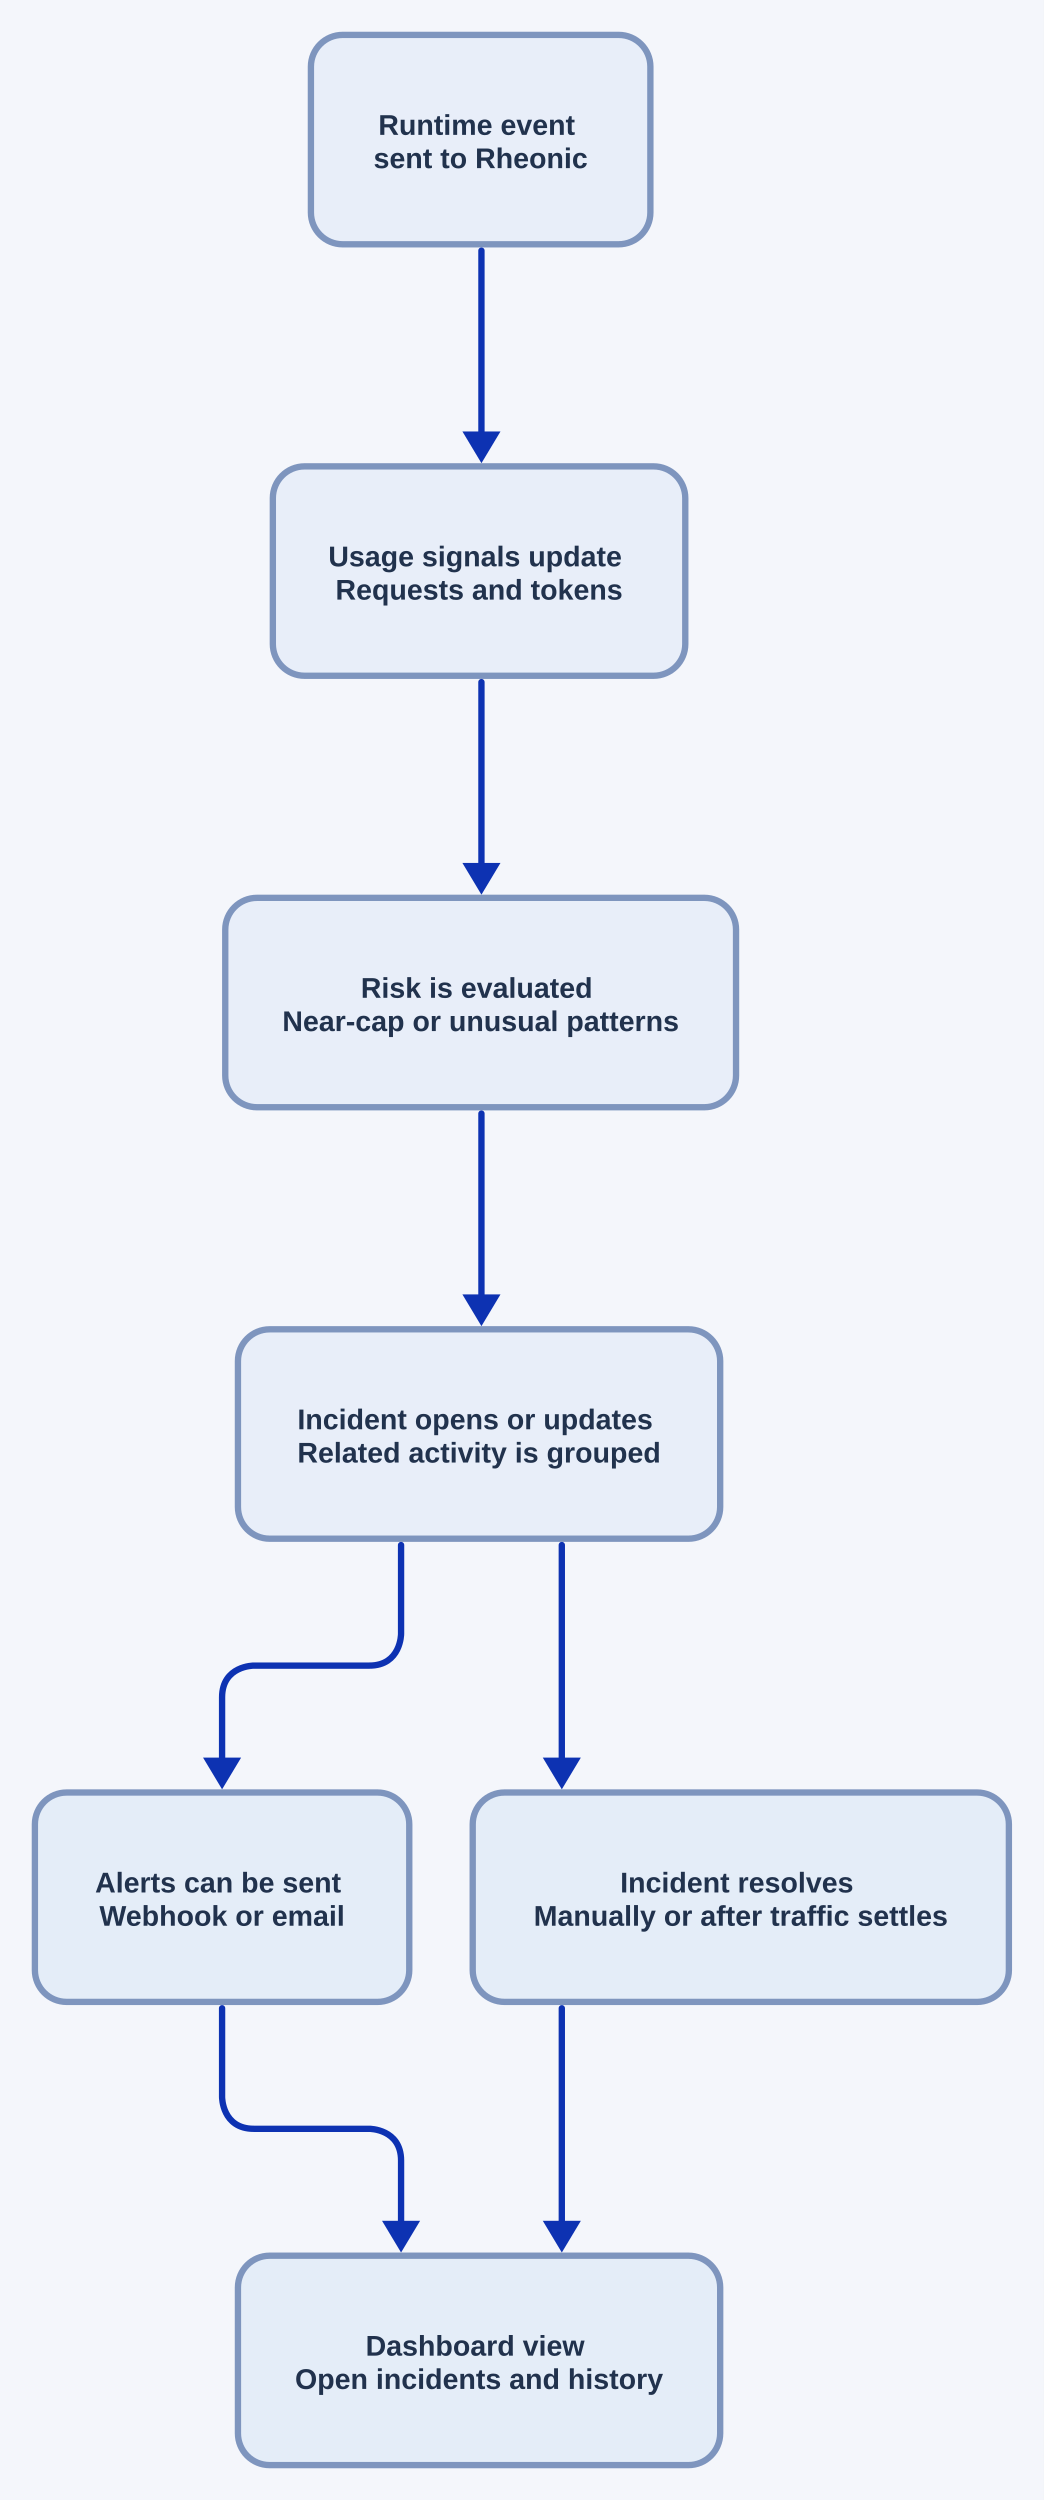
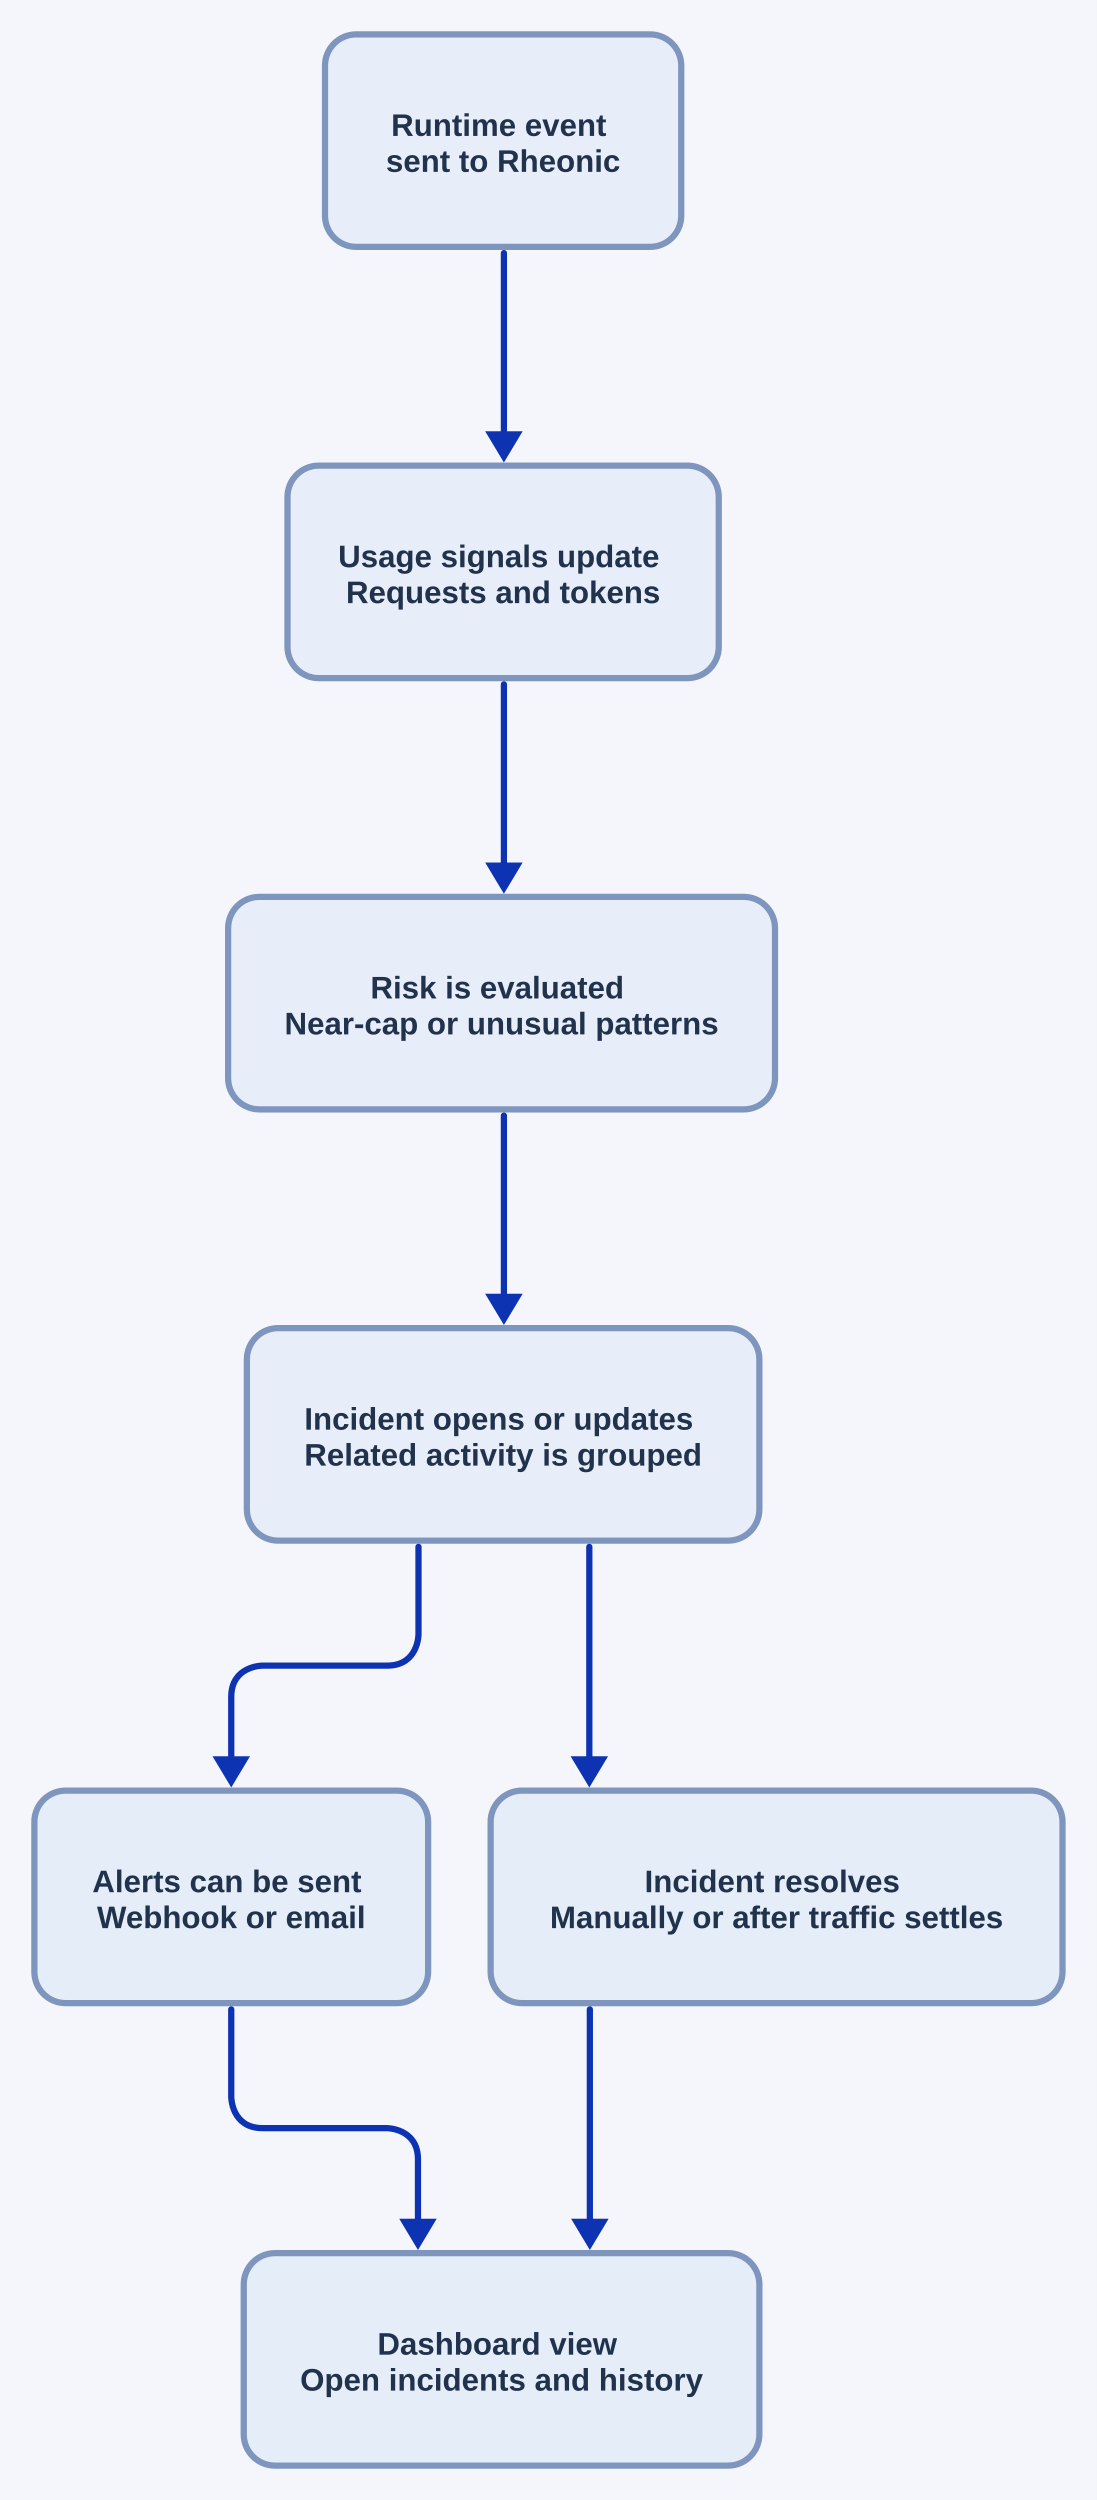
- <svg xmlns="http://www.w3.org/2000/svg" data-d2-version="v0.7.1" viewBox="0 0 329 788" width="100%" preserveAspectRatio="xMidYMin meet" style="display:block;margin:0 auto;width:100%;max-width:329px;height:auto;background:#f4f6fb;">
-   <svg class="d2-3830140264 d2-svg" viewBox="1 1 329 788" width="100%" preserveAspectRatio="xMidYMin meet" style="display:block;width:100%;max-width:329px;height:auto;">
-     <rect x="1" y="1" width="329" height="788" rx="0" fill="#f4f6fb" stroke-width="0" />
+ <svg xmlns="http://www.w3.org/2000/svg" data-d2-version="v0.7.1" viewBox="0 0 351 800" width="100%" preserveAspectRatio="xMidYMin meet" style="display:block;margin:0 auto;width:100%;max-width:351px;height:auto;background:#f4f6fb;">
+   <svg class="d2-1590354328 d2-svg" viewBox="1 1 351 800" width="100%" preserveAspectRatio="xMidYMin meet" style="display:block;width:100%;max-width:351px;height:auto;">
+     <rect x="1" y="1" width="351" height="800" rx="0" fill="#f4f6fb" stroke-width="0" />
    <style type="text/css">
- .d2-3830140264 .text-bold {
+ .d2-1590354328 .text-bold {
	font-family:-apple-system,BlinkMacSystemFont,"Segoe UI",Arial,sans-serif;font-weight:700;
}
</style>
    <style type="text/css">.shape {
  shape-rendering: geometricPrecision;
  stroke-linejoin: round;
}
.connection {
  stroke-linecap: round;
  stroke-linejoin: round;
}
.blend {
  mix-blend-mode: multiply;
  opacity: 0.5;
}

- 		.d2-3830140264 .fill-N1{fill:#0A0F25;}
- 		.d2-3830140264 .fill-N2{fill:#676C7E;}
- 		.d2-3830140264 .fill-N3{fill:#9499AB;}
- 		.d2-3830140264 .fill-N4{fill:#CFD2DD;}
- 		.d2-3830140264 .fill-N5{fill:#DEE1EB;}
- 		.d2-3830140264 .fill-N6{fill:#EEF1F8;}
- 		.d2-3830140264 .fill-N7{fill:#FFFFFF;}
- 		.d2-3830140264 .fill-B1{fill:#0D32B2;}
- 		.d2-3830140264 .fill-B2{fill:#0D32B2;}
- 		.d2-3830140264 .fill-B3{fill:#E3E9FD;}
- 		.d2-3830140264 .fill-B4{fill:#E3E9FD;}
- 		.d2-3830140264 .fill-B5{fill:#EDF0FD;}
- 		.d2-3830140264 .fill-B6{fill:#F7F8FE;}
- 		.d2-3830140264 .fill-AA2{fill:#4A6FF3;}
- 		.d2-3830140264 .fill-AA4{fill:#EDF0FD;}
- 		.d2-3830140264 .fill-AA5{fill:#F7F8FE;}
- 		.d2-3830140264 .fill-AB4{fill:#EDF0FD;}
- 		.d2-3830140264 .fill-AB5{fill:#F7F8FE;}
- 		.d2-3830140264 .stroke-N1{stroke:#0A0F25;}
- 		.d2-3830140264 .stroke-N2{stroke:#676C7E;}
- 		.d2-3830140264 .stroke-N3{stroke:#9499AB;}
- 		.d2-3830140264 .stroke-N4{stroke:#CFD2DD;}
- 		.d2-3830140264 .stroke-N5{stroke:#DEE1EB;}
- 		.d2-3830140264 .stroke-N6{stroke:#EEF1F8;}
- 		.d2-3830140264 .stroke-N7{stroke:#FFFFFF;}
- 		.d2-3830140264 .stroke-B1{stroke:#0D32B2;}
- 		.d2-3830140264 .stroke-B2{stroke:#0D32B2;}
- 		.d2-3830140264 .stroke-B3{stroke:#E3E9FD;}
- 		.d2-3830140264 .stroke-B4{stroke:#E3E9FD;}
- 		.d2-3830140264 .stroke-B5{stroke:#EDF0FD;}
- 		.d2-3830140264 .stroke-B6{stroke:#F7F8FE;}
- 		.d2-3830140264 .stroke-AA2{stroke:#4A6FF3;}
- 		.d2-3830140264 .stroke-AA4{stroke:#EDF0FD;}
- 		.d2-3830140264 .stroke-AA5{stroke:#F7F8FE;}
- 		.d2-3830140264 .stroke-AB4{stroke:#EDF0FD;}
- 		.d2-3830140264 .stroke-AB5{stroke:#F7F8FE;}
- 		.d2-3830140264 .background-color-N1{background-color:#0A0F25;}
- 		.d2-3830140264 .background-color-N2{background-color:#676C7E;}
- 		.d2-3830140264 .background-color-N3{background-color:#9499AB;}
- 		.d2-3830140264 .background-color-N4{background-color:#CFD2DD;}
- 		.d2-3830140264 .background-color-N5{background-color:#DEE1EB;}
- 		.d2-3830140264 .background-color-N6{background-color:#EEF1F8;}
- 		.d2-3830140264 .background-color-N7{background-color:#FFFFFF;}
- 		.d2-3830140264 .background-color-B1{background-color:#0D32B2;}
- 		.d2-3830140264 .background-color-B2{background-color:#0D32B2;}
- 		.d2-3830140264 .background-color-B3{background-color:#E3E9FD;}
- 		.d2-3830140264 .background-color-B4{background-color:#E3E9FD;}
- 		.d2-3830140264 .background-color-B5{background-color:#EDF0FD;}
- 		.d2-3830140264 .background-color-B6{background-color:#F7F8FE;}
- 		.d2-3830140264 .background-color-AA2{background-color:#4A6FF3;}
- 		.d2-3830140264 .background-color-AA4{background-color:#EDF0FD;}
- 		.d2-3830140264 .background-color-AA5{background-color:#F7F8FE;}
- 		.d2-3830140264 .background-color-AB4{background-color:#EDF0FD;}
- 		.d2-3830140264 .background-color-AB5{background-color:#F7F8FE;}
- 		.d2-3830140264 .color-N1{color:#0A0F25;}
- 		.d2-3830140264 .color-N2{color:#676C7E;}
- 		.d2-3830140264 .color-N3{color:#9499AB;}
- 		.d2-3830140264 .color-N4{color:#CFD2DD;}
- 		.d2-3830140264 .color-N5{color:#DEE1EB;}
- 		.d2-3830140264 .color-N6{color:#EEF1F8;}
- 		.d2-3830140264 .color-N7{color:#FFFFFF;}
- 		.d2-3830140264 .color-B1{color:#0D32B2;}
- 		.d2-3830140264 .color-B2{color:#0D32B2;}
- 		.d2-3830140264 .color-B3{color:#E3E9FD;}
- 		.d2-3830140264 .color-B4{color:#E3E9FD;}
- 		.d2-3830140264 .color-B5{color:#EDF0FD;}
- 		.d2-3830140264 .color-B6{color:#F7F8FE;}
- 		.d2-3830140264 .color-AA2{color:#4A6FF3;}
- 		.d2-3830140264 .color-AA4{color:#EDF0FD;}
- 		.d2-3830140264 .color-AA5{color:#F7F8FE;}
- 		.d2-3830140264 .color-AB4{color:#EDF0FD;}
- 		.d2-3830140264 .color-AB5{color:#F7F8FE;}.appendix text.text{fill:#0A0F25}.md{--color-fg-default:#0A0F25;--color-fg-muted:#676C7E;--color-fg-subtle:#9499AB;--color-canvas-default:#FFFFFF;--color-canvas-subtle:#EEF1F8;--color-border-default:#0D32B2;--color-border-muted:#0D32B2;--color-neutral-muted:#EEF1F8;--color-accent-fg:#0D32B2;--color-accent-emphasis:#0D32B2;--color-attention-subtle:#676C7E;--color-danger-fg:red;}.sketch-overlay-B1{fill:url(#streaks-darker-d2-3830140264);mix-blend-mode:lighten}.sketch-overlay-B2{fill:url(#streaks-darker-d2-3830140264);mix-blend-mode:lighten}.sketch-overlay-B3{fill:url(#streaks-bright-d2-3830140264);mix-blend-mode:darken}.sketch-overlay-B4{fill:url(#streaks-bright-d2-3830140264);mix-blend-mode:darken}.sketch-overlay-B5{fill:url(#streaks-bright-d2-3830140264);mix-blend-mode:darken}.sketch-overlay-B6{fill:url(#streaks-bright-d2-3830140264);mix-blend-mode:darken}.sketch-overlay-AA2{fill:url(#streaks-dark-d2-3830140264);mix-blend-mode:overlay}.sketch-overlay-AA4{fill:url(#streaks-bright-d2-3830140264);mix-blend-mode:darken}.sketch-overlay-AA5{fill:url(#streaks-bright-d2-3830140264);mix-blend-mode:darken}.sketch-overlay-AB4{fill:url(#streaks-bright-d2-3830140264);mix-blend-mode:darken}.sketch-overlay-AB5{fill:url(#streaks-bright-d2-3830140264);mix-blend-mode:darken}.sketch-overlay-N1{fill:url(#streaks-darker-d2-3830140264);mix-blend-mode:lighten}.sketch-overlay-N2{fill:url(#streaks-dark-d2-3830140264);mix-blend-mode:overlay}.sketch-overlay-N3{fill:url(#streaks-normal-d2-3830140264);mix-blend-mode:color-burn}.sketch-overlay-N4{fill:url(#streaks-normal-d2-3830140264);mix-blend-mode:color-burn}.sketch-overlay-N5{fill:url(#streaks-bright-d2-3830140264);mix-blend-mode:darken}.sketch-overlay-N6{fill:url(#streaks-bright-d2-3830140264);mix-blend-mode:darken}.sketch-overlay-N7{fill:url(#streaks-bright-d2-3830140264);mix-blend-mode:darken}.light-code{display: block}.dark-code{display: none}</style>
+ 		.d2-1590354328 .fill-N1{fill:#0A0F25;}
+ 		.d2-1590354328 .fill-N2{fill:#676C7E;}
+ 		.d2-1590354328 .fill-N3{fill:#9499AB;}
+ 		.d2-1590354328 .fill-N4{fill:#CFD2DD;}
+ 		.d2-1590354328 .fill-N5{fill:#DEE1EB;}
+ 		.d2-1590354328 .fill-N6{fill:#EEF1F8;}
+ 		.d2-1590354328 .fill-N7{fill:#FFFFFF;}
+ 		.d2-1590354328 .fill-B1{fill:#0D32B2;}
+ 		.d2-1590354328 .fill-B2{fill:#0D32B2;}
+ 		.d2-1590354328 .fill-B3{fill:#E3E9FD;}
+ 		.d2-1590354328 .fill-B4{fill:#E3E9FD;}
+ 		.d2-1590354328 .fill-B5{fill:#EDF0FD;}
+ 		.d2-1590354328 .fill-B6{fill:#F7F8FE;}
+ 		.d2-1590354328 .fill-AA2{fill:#4A6FF3;}
+ 		.d2-1590354328 .fill-AA4{fill:#EDF0FD;}
+ 		.d2-1590354328 .fill-AA5{fill:#F7F8FE;}
+ 		.d2-1590354328 .fill-AB4{fill:#EDF0FD;}
+ 		.d2-1590354328 .fill-AB5{fill:#F7F8FE;}
+ 		.d2-1590354328 .stroke-N1{stroke:#0A0F25;}
+ 		.d2-1590354328 .stroke-N2{stroke:#676C7E;}
+ 		.d2-1590354328 .stroke-N3{stroke:#9499AB;}
+ 		.d2-1590354328 .stroke-N4{stroke:#CFD2DD;}
+ 		.d2-1590354328 .stroke-N5{stroke:#DEE1EB;}
+ 		.d2-1590354328 .stroke-N6{stroke:#EEF1F8;}
+ 		.d2-1590354328 .stroke-N7{stroke:#FFFFFF;}
+ 		.d2-1590354328 .stroke-B1{stroke:#0D32B2;}
+ 		.d2-1590354328 .stroke-B2{stroke:#0D32B2;}
+ 		.d2-1590354328 .stroke-B3{stroke:#E3E9FD;}
+ 		.d2-1590354328 .stroke-B4{stroke:#E3E9FD;}
+ 		.d2-1590354328 .stroke-B5{stroke:#EDF0FD;}
+ 		.d2-1590354328 .stroke-B6{stroke:#F7F8FE;}
+ 		.d2-1590354328 .stroke-AA2{stroke:#4A6FF3;}
+ 		.d2-1590354328 .stroke-AA4{stroke:#EDF0FD;}
+ 		.d2-1590354328 .stroke-AA5{stroke:#F7F8FE;}
+ 		.d2-1590354328 .stroke-AB4{stroke:#EDF0FD;}
+ 		.d2-1590354328 .stroke-AB5{stroke:#F7F8FE;}
+ 		.d2-1590354328 .background-color-N1{background-color:#0A0F25;}
+ 		.d2-1590354328 .background-color-N2{background-color:#676C7E;}
+ 		.d2-1590354328 .background-color-N3{background-color:#9499AB;}
+ 		.d2-1590354328 .background-color-N4{background-color:#CFD2DD;}
+ 		.d2-1590354328 .background-color-N5{background-color:#DEE1EB;}
+ 		.d2-1590354328 .background-color-N6{background-color:#EEF1F8;}
+ 		.d2-1590354328 .background-color-N7{background-color:#FFFFFF;}
+ 		.d2-1590354328 .background-color-B1{background-color:#0D32B2;}
+ 		.d2-1590354328 .background-color-B2{background-color:#0D32B2;}
+ 		.d2-1590354328 .background-color-B3{background-color:#E3E9FD;}
+ 		.d2-1590354328 .background-color-B4{background-color:#E3E9FD;}
+ 		.d2-1590354328 .background-color-B5{background-color:#EDF0FD;}
+ 		.d2-1590354328 .background-color-B6{background-color:#F7F8FE;}
+ 		.d2-1590354328 .background-color-AA2{background-color:#4A6FF3;}
+ 		.d2-1590354328 .background-color-AA4{background-color:#EDF0FD;}
+ 		.d2-1590354328 .background-color-AA5{background-color:#F7F8FE;}
+ 		.d2-1590354328 .background-color-AB4{background-color:#EDF0FD;}
+ 		.d2-1590354328 .background-color-AB5{background-color:#F7F8FE;}
+ 		.d2-1590354328 .color-N1{color:#0A0F25;}
+ 		.d2-1590354328 .color-N2{color:#676C7E;}
+ 		.d2-1590354328 .color-N3{color:#9499AB;}
+ 		.d2-1590354328 .color-N4{color:#CFD2DD;}
+ 		.d2-1590354328 .color-N5{color:#DEE1EB;}
+ 		.d2-1590354328 .color-N6{color:#EEF1F8;}
+ 		.d2-1590354328 .color-N7{color:#FFFFFF;}
+ 		.d2-1590354328 .color-B1{color:#0D32B2;}
+ 		.d2-1590354328 .color-B2{color:#0D32B2;}
+ 		.d2-1590354328 .color-B3{color:#E3E9FD;}
+ 		.d2-1590354328 .color-B4{color:#E3E9FD;}
+ 		.d2-1590354328 .color-B5{color:#EDF0FD;}
+ 		.d2-1590354328 .color-B6{color:#F7F8FE;}
+ 		.d2-1590354328 .color-AA2{color:#4A6FF3;}
+ 		.d2-1590354328 .color-AA4{color:#EDF0FD;}
+ 		.d2-1590354328 .color-AA5{color:#F7F8FE;}
+ 		.d2-1590354328 .color-AB4{color:#EDF0FD;}
+ 		.d2-1590354328 .color-AB5{color:#F7F8FE;}.appendix text.text{fill:#0A0F25}.md{--color-fg-default:#0A0F25;--color-fg-muted:#676C7E;--color-fg-subtle:#9499AB;--color-canvas-default:#FFFFFF;--color-canvas-subtle:#EEF1F8;--color-border-default:#0D32B2;--color-border-muted:#0D32B2;--color-neutral-muted:#EEF1F8;--color-accent-fg:#0D32B2;--color-accent-emphasis:#0D32B2;--color-attention-subtle:#676C7E;--color-danger-fg:red;}.sketch-overlay-B1{fill:url(#streaks-darker-d2-1590354328);mix-blend-mode:lighten}.sketch-overlay-B2{fill:url(#streaks-darker-d2-1590354328);mix-blend-mode:lighten}.sketch-overlay-B3{fill:url(#streaks-bright-d2-1590354328);mix-blend-mode:darken}.sketch-overlay-B4{fill:url(#streaks-bright-d2-1590354328);mix-blend-mode:darken}.sketch-overlay-B5{fill:url(#streaks-bright-d2-1590354328);mix-blend-mode:darken}.sketch-overlay-B6{fill:url(#streaks-bright-d2-1590354328);mix-blend-mode:darken}.sketch-overlay-AA2{fill:url(#streaks-dark-d2-1590354328);mix-blend-mode:overlay}.sketch-overlay-AA4{fill:url(#streaks-bright-d2-1590354328);mix-blend-mode:darken}.sketch-overlay-AA5{fill:url(#streaks-bright-d2-1590354328);mix-blend-mode:darken}.sketch-overlay-AB4{fill:url(#streaks-bright-d2-1590354328);mix-blend-mode:darken}.sketch-overlay-AB5{fill:url(#streaks-bright-d2-1590354328);mix-blend-mode:darken}.sketch-overlay-N1{fill:url(#streaks-darker-d2-1590354328);mix-blend-mode:lighten}.sketch-overlay-N2{fill:url(#streaks-dark-d2-1590354328);mix-blend-mode:overlay}.sketch-overlay-N3{fill:url(#streaks-normal-d2-1590354328);mix-blend-mode:color-burn}.sketch-overlay-N4{fill:url(#streaks-normal-d2-1590354328);mix-blend-mode:color-burn}.sketch-overlay-N5{fill:url(#streaks-bright-d2-1590354328);mix-blend-mode:darken}.sketch-overlay-N6{fill:url(#streaks-bright-d2-1590354328);mix-blend-mode:darken}.sketch-overlay-N7{fill:url(#streaks-bright-d2-1590354328);mix-blend-mode:darken}.light-code{display: block}.dark-code{display: none}</style>
    <g class="ZXZlbnQ=">
      <g class="shape">
-         <rect x="99" y="12" width="107" height="66" rx="10" stroke="#7e95be" fill="#e8eef9" style="stroke-width:2;" />
+         <rect x="105" y="12" width="114" height="68" rx="10" stroke="#7e95be" fill="#e8eef9" style="stroke-width:2;" />
      </g>
-       <text x="152.5" y="43.5" fill="#21324d" class="text-bold" style="text-anchor:middle;font-size:9px">
-         <tspan x="152.5" dy="0">Runtime event</tspan>
-         <tspan x="152.5" dy="10.5">sent to Rheonic</tspan>
+       <text x="162" y="44.5" fill="#21324d" class="text-bold" style="text-anchor:middle;font-size:10px">
+         <tspan x="162" dy="0">Runtime event</tspan>
+         <tspan x="162" dy="11.5">sent to Rheonic</tspan>
      </text>
    </g>
    <g class="c2lnbmFscw==">
      <g class="shape">
-         <rect x="87" y="148" width="130" height="66" rx="10" stroke="#7e95be" fill="#e8eef9" style="stroke-width:2;" />
+         <rect x="93" y="150" width="138" height="68" rx="10" stroke="#7e95be" fill="#e8eef9" style="stroke-width:2;" />
      </g>
-       <text x="152" y="179.5" fill="#21324d" class="text-bold" style="text-anchor:middle;font-size:9px">
-         <tspan x="152" dy="0">Usage signals update</tspan>
-         <tspan x="152" dy="10.5">Requests and tokens</tspan>
+       <text x="162" y="182.5" fill="#21324d" class="text-bold" style="text-anchor:middle;font-size:10px">
+         <tspan x="162" dy="0">Usage signals update</tspan>
+         <tspan x="162" dy="11.5">Requests and tokens</tspan>
      </text>
    </g>
    <g class="cmlza19jaGVjaw==">
      <g class="shape">
-         <rect x="72" y="284" width="161" height="66" rx="10" stroke="#7e95be" fill="#e8eef9" style="stroke-width:2;" />
+         <rect x="74" y="288" width="175" height="68" rx="10" stroke="#7e95be" fill="#e8eef9" style="stroke-width:2;" />
      </g>
-       <text x="152.5" y="315.5" fill="#21324d" class="text-bold" style="text-anchor:middle;font-size:9px">
-         <tspan x="152.5" dy="0">Risk is evaluated</tspan>
-         <tspan x="152.5" dy="10.5">Near-cap or unusual patterns</tspan>
+       <text x="161.5" y="320.5" fill="#21324d" class="text-bold" style="text-anchor:middle;font-size:10px">
+         <tspan x="161.5" dy="0">Risk is evaluated</tspan>
+         <tspan x="161.5" dy="11.5">Near-cap or unusual patterns</tspan>
      </text>
    </g>
    <g class="aW5jaWRlbnQ=">
      <g class="shape">
-         <rect x="76" y="420" width="152" height="66" rx="10" stroke="#7e95be" fill="#e8eef9" style="stroke-width:2;" />
+         <rect x="80" y="426" width="164" height="68" rx="10" stroke="#7e95be" fill="#e8eef9" style="stroke-width:2;" />
      </g>
-       <text x="152" y="451.5" fill="#21324d" class="text-bold" style="text-anchor:middle;font-size:9px">
-         <tspan x="152" dy="0">Incident opens or updates</tspan>
-         <tspan x="152" dy="10.5">Related activity is grouped</tspan>
+       <text x="162" y="458.5" fill="#21324d" class="text-bold" style="text-anchor:middle;font-size:10px">
+         <tspan x="162" dy="0">Incident opens or updates</tspan>
+         <tspan x="162" dy="11.5">Related activity is grouped</tspan>
      </text>
    </g>
    <g class="YWxlcnRz">
      <g class="shape">
-         <rect x="12" y="566" width="118" height="66" rx="10" stroke="#7e95be" fill="#e4edf8" style="stroke-width:2;" />
+         <rect x="12" y="574" width="126" height="68" rx="10" stroke="#7e95be" fill="#e4edf8" style="stroke-width:2;" />
      </g>
-       <text x="71" y="597.5" fill="#21324d" class="text-bold" style="text-anchor:middle;font-size:9px">
-         <tspan x="71" dy="0">Alerts can be sent</tspan>
-         <tspan x="71" dy="10.5">Webhook or email</tspan>
+       <text x="75" y="606.5" fill="#21324d" class="text-bold" style="text-anchor:middle;font-size:10px">
+         <tspan x="75" dy="0">Alerts can be sent</tspan>
+         <tspan x="75" dy="11.5">Webhook or email</tspan>
      </text>
    </g>
    <g class="cmVzb2x2ZQ==">
      <g class="shape">
-         <rect x="150" y="566" width="169" height="66" rx="10" stroke="#7e95be" fill="#e4edf8" style="stroke-width:2;" />
+         <rect x="158" y="574" width="183" height="68" rx="10" stroke="#7e95be" fill="#e4edf8" style="stroke-width:2;" />
      </g>
-       <text x="234.5" y="597.5" fill="#21324d" class="text-bold" style="text-anchor:middle;font-size:9px">
-         <tspan x="234.5" dy="0">Incident resolves</tspan>
-         <tspan x="234.5" dy="10.5">Manually or after traffic settles</tspan>
+       <text x="249.5" y="606.5" fill="#21324d" class="text-bold" style="text-anchor:middle;font-size:10px">
+         <tspan x="249.5" dy="0">Incident resolves</tspan>
+         <tspan x="249.5" dy="11.5">Manually or after traffic settles</tspan>
      </text>
    </g>
    <g class="ZGFzaGJvYXJk">
      <g class="shape">
-         <rect x="76" y="712" width="152" height="66" rx="10" stroke="#7e95be" fill="#e4edf8" style="stroke-width:2;" />
+         <rect x="79" y="722" width="165" height="68" rx="10" stroke="#7e95be" fill="#e4edf8" style="stroke-width:2;" />
      </g>
-       <text x="152" y="743.5" fill="#21324d" class="text-bold" style="text-anchor:middle;font-size:9px">
-         <tspan x="152" dy="0">Dashboard view</tspan>
-         <tspan x="152" dy="10.5">Open incidents and history</tspan>
+       <text x="161.5" y="754.5" fill="#21324d" class="text-bold" style="text-anchor:middle;font-size:10px">
+         <tspan x="161.5" dy="0">Dashboard view</tspan>
+         <tspan x="161.5" dy="11.5">Open incidents and history</tspan>
      </text>
    </g>
    <g class="KGV2ZW50IC0mZ3Q7IHNpZ25hbHMpWzBd">
-       <marker id="mk-d2-3830140264-3488378134" markerWidth="10" markerHeight="12" refX="7" refY="6" viewBox="0 0 10 12" orient="auto" markerUnits="userSpaceOnUse">
+       <marker id="mk-d2-1590354328-3488378134" markerWidth="10" markerHeight="12" refX="7" refY="6" viewBox="0 0 10 12" orient="auto" markerUnits="userSpaceOnUse">
        <polygon points="0,0 10,6 0,12" fill="#0D32B2" class="connection fill-B1" stroke-width="2" />
      </marker>
-       <path d="M 152.75 80 L 152.75 144" stroke="#0D32B2" fill="none" class="connection stroke-B1" style="stroke-width:2;" marker-end="url(#mk-d2-3830140264-3488378134)" mask="url(#d2-3830140264)" />
+       <path d="M 162.25 82 L 162.25 146" stroke="#0D32B2" fill="none" class="connection stroke-B1" style="stroke-width:2;" marker-end="url(#mk-d2-1590354328-3488378134)" mask="url(#d2-1590354328)" />
    </g>
    <g class="KHNpZ25hbHMgLSZndDsgcmlza19jaGVjaylbMF0=">
-       <path d="M 152.75 216 L 152.75 280" stroke="#0D32B2" fill="none" class="connection stroke-B1" style="stroke-width:2;" marker-end="url(#mk-d2-3830140264-3488378134)" mask="url(#d2-3830140264)" />
+       <path d="M 162.25 220 L 162.25 284" stroke="#0D32B2" fill="none" class="connection stroke-B1" style="stroke-width:2;" marker-end="url(#mk-d2-1590354328-3488378134)" mask="url(#d2-1590354328)" />
    </g>
    <g class="KHJpc2tfY2hlY2sgLSZndDsgaW5jaWRlbnQpWzBd">
-       <path d="M 152.75 352 L 152.75 416" stroke="#0D32B2" fill="none" class="connection stroke-B1" style="stroke-width:2;" marker-end="url(#mk-d2-3830140264-3488378134)" mask="url(#d2-3830140264)" />
+       <path d="M 162.25 358 L 162.25 422" stroke="#0D32B2" fill="none" class="connection stroke-B1" style="stroke-width:2;" marker-end="url(#mk-d2-1590354328-3488378134)" mask="url(#d2-1590354328)" />
    </g>
    <g class="KGluY2lkZW50IC0mZ3Q7IGFsZXJ0cylbMF0=">
-       <path d="M 127.416 488 L 127.416 516 S 127.416 526 117.416 526 L 81 526 S 71 526 71 536 L 71 562" stroke="#0D32B2" fill="none" class="connection stroke-B1" style="stroke-width:2;" marker-end="url(#mk-d2-3830140264-3488378134)" mask="url(#d2-3830140264)" />
+       <path d="M 134.916 496 L 134.916 524 S 134.916 534 124.916 534 L 85 534 S 75 534 75 544 L 75 570" stroke="#0D32B2" fill="none" class="connection stroke-B1" style="stroke-width:2;" marker-end="url(#mk-d2-1590354328-3488378134)" mask="url(#d2-1590354328)" />
    </g>
    <g class="KGluY2lkZW50IC0mZ3Q7IHJlc29sdmUpWzBd">
-       <path d="M 178.083 488 L 178.083 562" stroke="#0D32B2" fill="none" class="connection stroke-B1" style="stroke-width:2;" marker-end="url(#mk-d2-3830140264-3488378134)" mask="url(#d2-3830140264)" />
+       <path d="M 189.583 496 L 189.583 570" stroke="#0D32B2" fill="none" class="connection stroke-B1" style="stroke-width:2;" marker-end="url(#mk-d2-1590354328-3488378134)" mask="url(#d2-1590354328)" />
    </g>
    <g class="KGFsZXJ0cyAtJmd0OyBkYXNoYm9hcmQpWzBd">
-       <path d="M 71 634 L 71 662 S 71 672 81 672 L 117.416 672 S 127.416 672 127.416 682 L 127.416 708" stroke="#0D32B2" fill="none" class="connection stroke-B1" style="stroke-width:2;" marker-end="url(#mk-d2-3830140264-3488378134)" mask="url(#d2-3830140264)" />
+       <path d="M 75 644 L 75 672 S 75 682 85 682 L 124.75 682 S 134.75 682 134.75 692 L 134.75 718" stroke="#0D32B2" fill="none" class="connection stroke-B1" style="stroke-width:2;" marker-end="url(#mk-d2-1590354328-3488378134)" mask="url(#d2-1590354328)" />
    </g>
    <g class="KHJlc29sdmUgLSZndDsgZGFzaGJvYXJkKVswXQ==">
-       <path d="M 178.083 634 L 178.083 708" stroke="#0D32B2" fill="none" class="connection stroke-B1" style="stroke-width:2;" marker-end="url(#mk-d2-3830140264-3488378134)" mask="url(#d2-3830140264)" />
+       <path d="M 189.75 644 L 189.75 718" stroke="#0D32B2" fill="none" class="connection stroke-B1" style="stroke-width:2;" marker-end="url(#mk-d2-1590354328-3488378134)" mask="url(#d2-1590354328)" />
    </g>
-     <mask id="d2-3830140264" maskUnits="userSpaceOnUse" x="1" y="1" width="329" height="788">
-       <rect x="1" y="1" width="329" height="788" fill="white" />
+     <mask id="d2-1590354328" maskUnits="userSpaceOnUse" x="1" y="1" width="351" height="800">
+       <rect x="1" y="1" width="351" height="800" fill="white" />
    </mask>
  </svg>
</svg>
